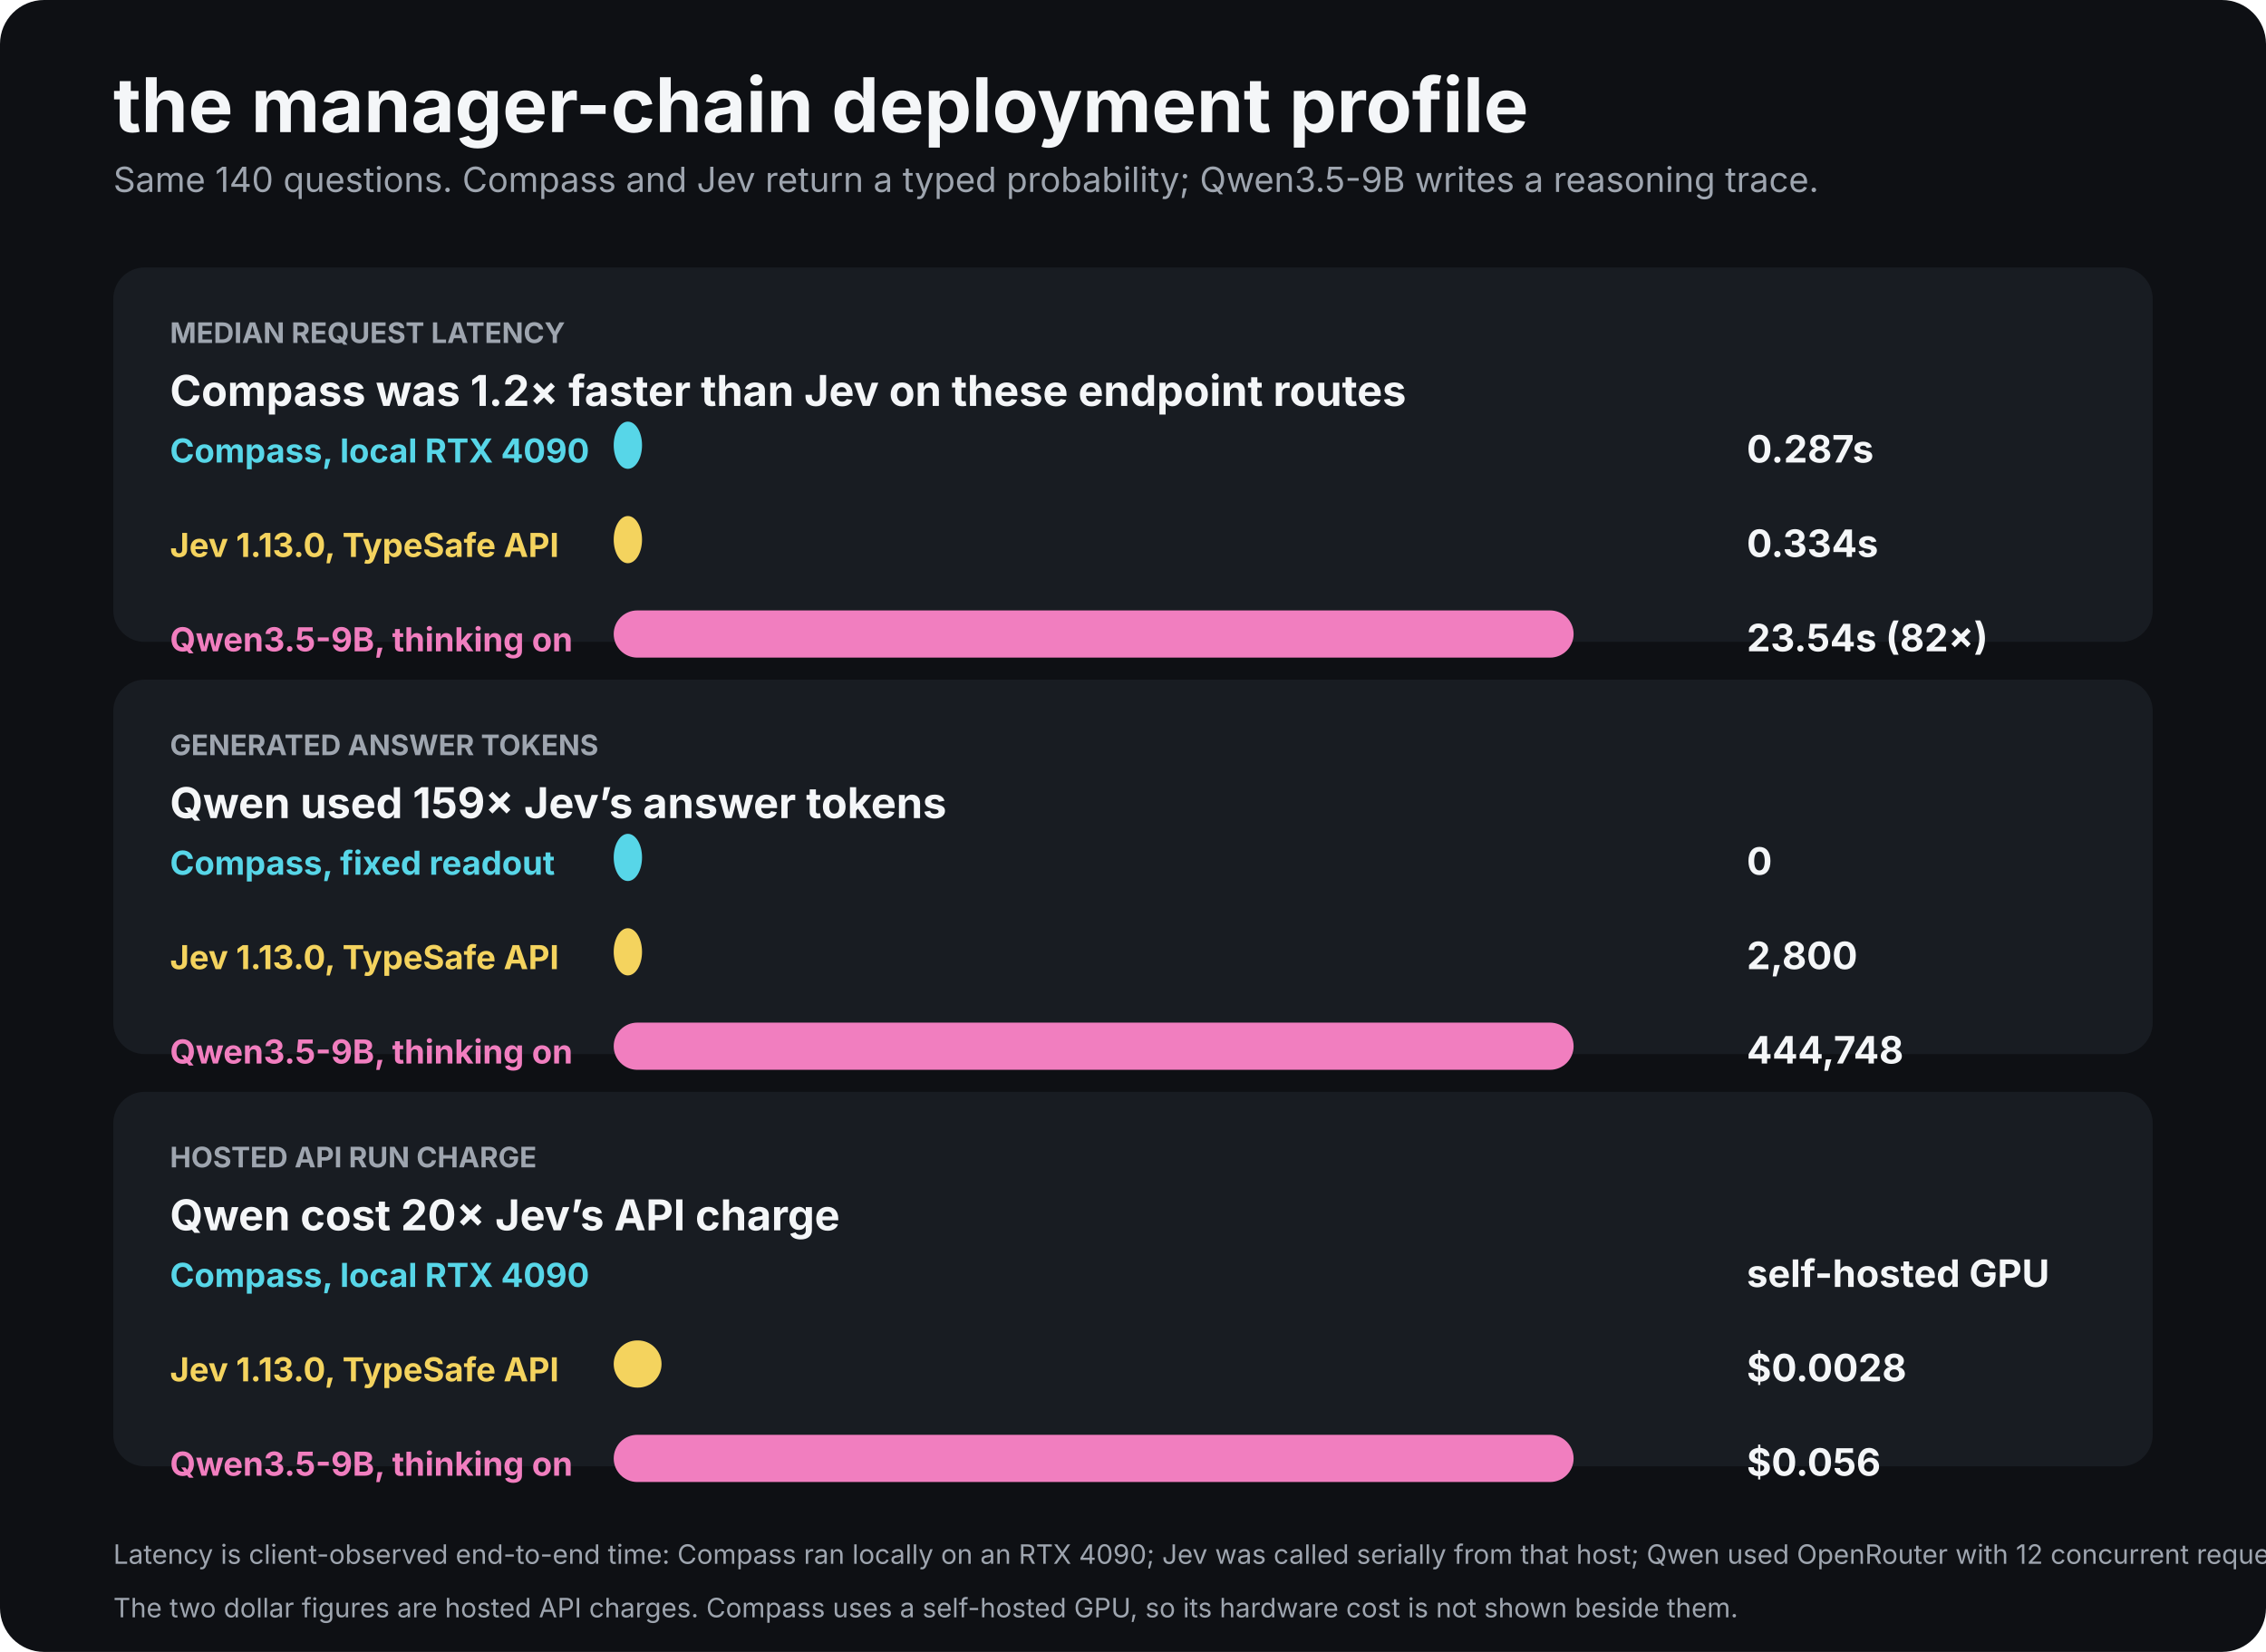
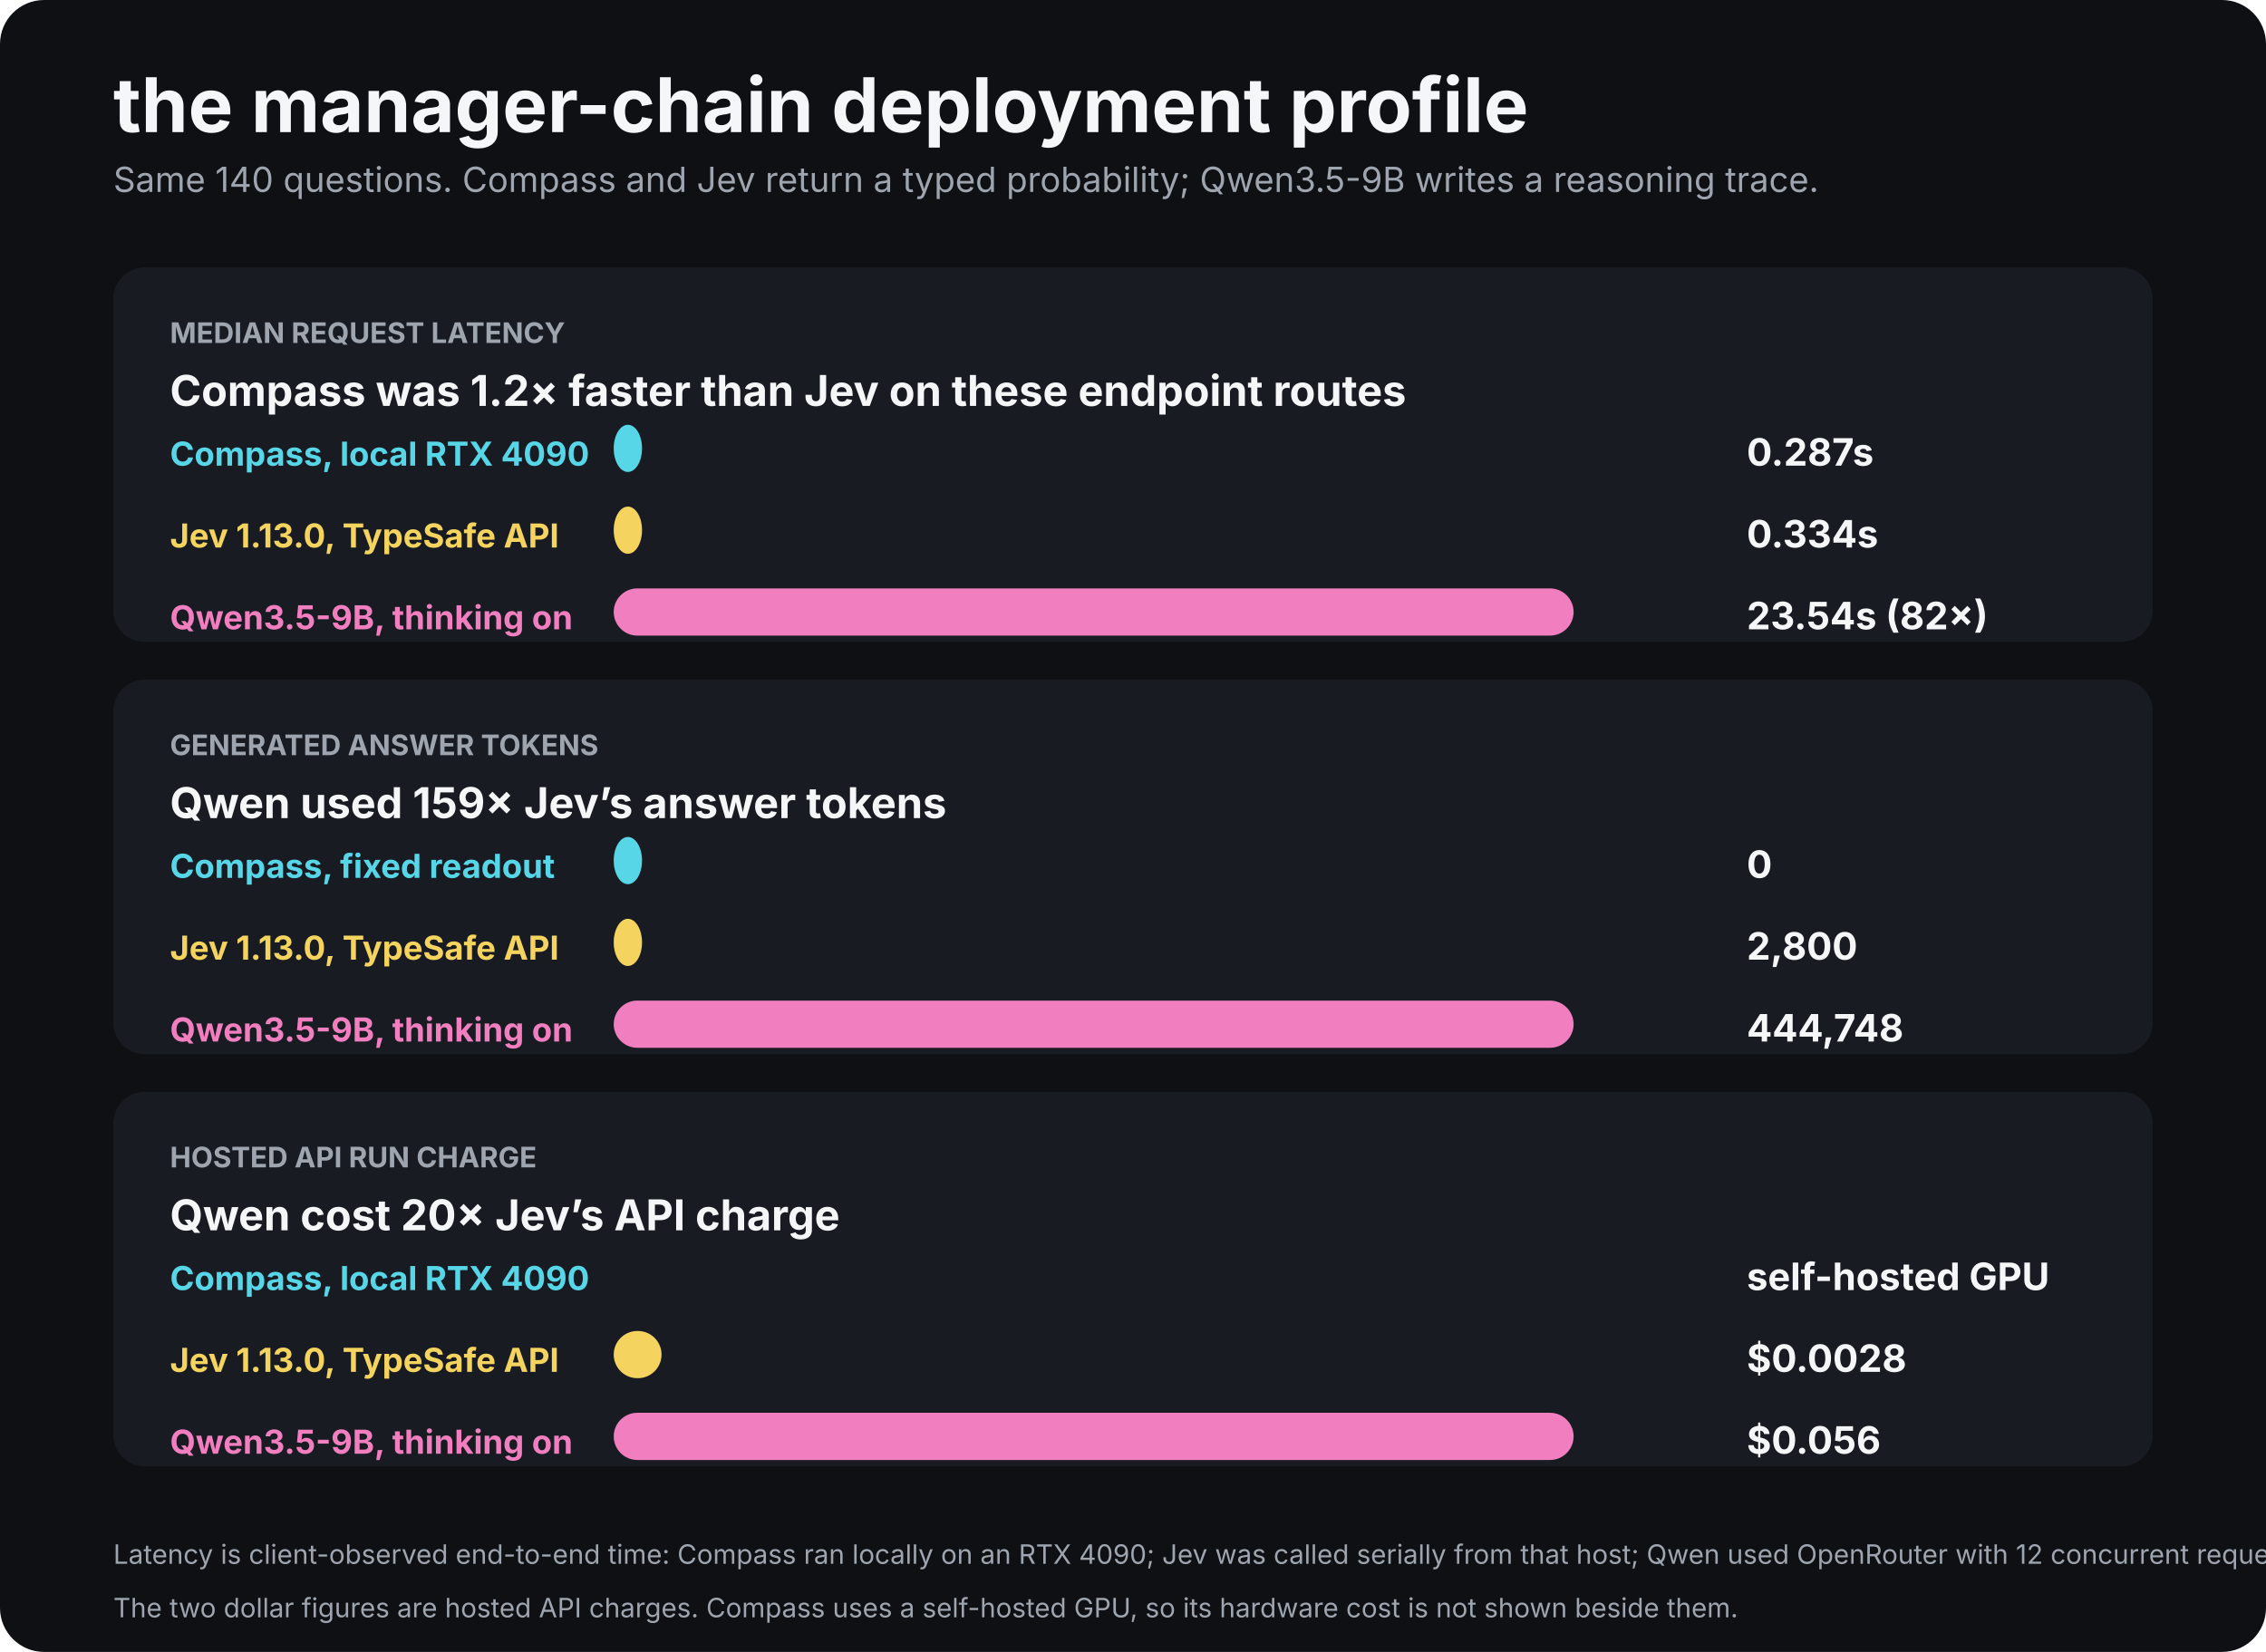
<svg xmlns="http://www.w3.org/2000/svg" width="1440" height="1050" viewBox="0 0 1440 1050" role="img" aria-labelledby="title desc">
  <rect width="1440" height="1050" fill="#0E1014" rx="28" />
  <text x="72.0" y="84.0" fill="#F4F6F8" font-family="ui-sans-serif, system-ui, -apple-system, BlinkMacSystemFont, sans-serif" font-size="48" font-weight="700" text-anchor="start">the manager-chain deployment profile</text>
  <text x="72.0" y="122.0" fill="#9EA5AF" font-family="ui-sans-serif, system-ui, -apple-system, BlinkMacSystemFont, sans-serif" font-size="22" font-weight="400" text-anchor="start">Same 140 questions. Compass and Jev return a typed probability; Qwen3.5-9B writes a reasoning trace.</text>
  <rect x="72" y="170.0" width="1296" height="238" rx="20" fill="#181C22" />
  <text x="108.0" y="218.0" fill="#9EA5AF" font-family="ui-sans-serif, system-ui, -apple-system, BlinkMacSystemFont, sans-serif" font-size="18" font-weight="700" text-anchor="start">MEDIAN REQUEST LATENCY</text>
  <text x="108.0" y="258.0" fill="#F4F6F8" font-family="ui-sans-serif, system-ui, -apple-system, BlinkMacSystemFont, sans-serif" font-size="27" font-weight="700" text-anchor="start">Compass was 1.2× faster than Jev on these endpoint routes</text>
-   <text x="108.0" y="294.0" fill="#57D6E8" font-family="ui-sans-serif, system-ui, -apple-system, BlinkMacSystemFont, sans-serif" font-size="21" font-weight="700" text-anchor="start">Compass, local RTX 4090</text>
-   <rect x="390.0" y="268.0" width="18.0" height="30" rx="15" fill="#57D6E8" />
-   <text x="1110.0" y="294.0" fill="#F4F6F8" font-family="ui-sans-serif, system-ui, -apple-system, BlinkMacSystemFont, sans-serif" font-size="24" font-weight="700" text-anchor="start">0.287s</text>
-   <text x="108.0" y="354.0" fill="#F4D35E" font-family="ui-sans-serif, system-ui, -apple-system, BlinkMacSystemFont, sans-serif" font-size="21" font-weight="700" text-anchor="start">Jev 1.13.0, TypeSafe API</text>
-   <rect x="390.0" y="328.0" width="18.0" height="30" rx="15" fill="#F4D35E" />
-   <text x="1110.0" y="354.0" fill="#F4F6F8" font-family="ui-sans-serif, system-ui, -apple-system, BlinkMacSystemFont, sans-serif" font-size="24" font-weight="700" text-anchor="start">0.334s</text>
-   <text x="108.0" y="414.0" fill="#F17EBF" font-family="ui-sans-serif, system-ui, -apple-system, BlinkMacSystemFont, sans-serif" font-size="21" font-weight="700" text-anchor="start">Qwen3.5-9B, thinking on</text>
-   <rect x="390.0" y="388.0" width="610.0" height="30" rx="15" fill="#F17EBF" />
-   <text x="1110.0" y="414.0" fill="#F4F6F8" font-family="ui-sans-serif, system-ui, -apple-system, BlinkMacSystemFont, sans-serif" font-size="24" font-weight="700" text-anchor="start">23.54s (82×)</text>
+   <text x="108.0" y="296.0" fill="#57D6E8" font-family="ui-sans-serif, system-ui, -apple-system, BlinkMacSystemFont, sans-serif" font-size="21" font-weight="700" text-anchor="start">Compass, local RTX 4090</text>
+   <rect x="390.0" y="270.0" width="18.0" height="30" rx="15" fill="#57D6E8" />
+   <text x="1110.0" y="296.0" fill="#F4F6F8" font-family="ui-sans-serif, system-ui, -apple-system, BlinkMacSystemFont, sans-serif" font-size="24" font-weight="700" text-anchor="start">0.287s</text>
+   <text x="108.0" y="348.0" fill="#F4D35E" font-family="ui-sans-serif, system-ui, -apple-system, BlinkMacSystemFont, sans-serif" font-size="21" font-weight="700" text-anchor="start">Jev 1.13.0, TypeSafe API</text>
+   <rect x="390.0" y="322.0" width="18.0" height="30" rx="15" fill="#F4D35E" />
+   <text x="1110.0" y="348.0" fill="#F4F6F8" font-family="ui-sans-serif, system-ui, -apple-system, BlinkMacSystemFont, sans-serif" font-size="24" font-weight="700" text-anchor="start">0.334s</text>
+   <text x="108.0" y="400.0" fill="#F17EBF" font-family="ui-sans-serif, system-ui, -apple-system, BlinkMacSystemFont, sans-serif" font-size="21" font-weight="700" text-anchor="start">Qwen3.5-9B, thinking on</text>
+   <rect x="390.0" y="374.0" width="610.0" height="30" rx="15" fill="#F17EBF" />
+   <text x="1110.0" y="400.0" fill="#F4F6F8" font-family="ui-sans-serif, system-ui, -apple-system, BlinkMacSystemFont, sans-serif" font-size="24" font-weight="700" text-anchor="start">23.54s (82×)</text>
  <rect x="72" y="432.0" width="1296" height="238" rx="20" fill="#181C22" />
  <text x="108.0" y="480.0" fill="#9EA5AF" font-family="ui-sans-serif, system-ui, -apple-system, BlinkMacSystemFont, sans-serif" font-size="18" font-weight="700" text-anchor="start">GENERATED ANSWER TOKENS</text>
  <text x="108.0" y="520.0" fill="#F4F6F8" font-family="ui-sans-serif, system-ui, -apple-system, BlinkMacSystemFont, sans-serif" font-size="27" font-weight="700" text-anchor="start">Qwen used 159× Jev’s answer tokens</text>
-   <text x="108.0" y="556.0" fill="#57D6E8" font-family="ui-sans-serif, system-ui, -apple-system, BlinkMacSystemFont, sans-serif" font-size="21" font-weight="700" text-anchor="start">Compass, fixed readout</text>
-   <rect x="390.0" y="530.0" width="18.0" height="30" rx="15" fill="#57D6E8" />
-   <text x="1110.0" y="556.0" fill="#F4F6F8" font-family="ui-sans-serif, system-ui, -apple-system, BlinkMacSystemFont, sans-serif" font-size="24" font-weight="700" text-anchor="start">0</text>
-   <text x="108.0" y="616.0" fill="#F4D35E" font-family="ui-sans-serif, system-ui, -apple-system, BlinkMacSystemFont, sans-serif" font-size="21" font-weight="700" text-anchor="start">Jev 1.13.0, TypeSafe API</text>
-   <rect x="390.0" y="590.0" width="18.0" height="30" rx="15" fill="#F4D35E" />
-   <text x="1110.0" y="616.0" fill="#F4F6F8" font-family="ui-sans-serif, system-ui, -apple-system, BlinkMacSystemFont, sans-serif" font-size="24" font-weight="700" text-anchor="start">2,800</text>
-   <text x="108.0" y="676.0" fill="#F17EBF" font-family="ui-sans-serif, system-ui, -apple-system, BlinkMacSystemFont, sans-serif" font-size="21" font-weight="700" text-anchor="start">Qwen3.5-9B, thinking on</text>
-   <rect x="390.0" y="650.0" width="610.0" height="30" rx="15" fill="#F17EBF" />
-   <text x="1110.0" y="676.0" fill="#F4F6F8" font-family="ui-sans-serif, system-ui, -apple-system, BlinkMacSystemFont, sans-serif" font-size="24" font-weight="700" text-anchor="start">444,748</text>
+   <text x="108.0" y="558.0" fill="#57D6E8" font-family="ui-sans-serif, system-ui, -apple-system, BlinkMacSystemFont, sans-serif" font-size="21" font-weight="700" text-anchor="start">Compass, fixed readout</text>
+   <rect x="390.0" y="532.0" width="18.0" height="30" rx="15" fill="#57D6E8" />
+   <text x="1110.0" y="558.0" fill="#F4F6F8" font-family="ui-sans-serif, system-ui, -apple-system, BlinkMacSystemFont, sans-serif" font-size="24" font-weight="700" text-anchor="start">0</text>
+   <text x="108.0" y="610.0" fill="#F4D35E" font-family="ui-sans-serif, system-ui, -apple-system, BlinkMacSystemFont, sans-serif" font-size="21" font-weight="700" text-anchor="start">Jev 1.13.0, TypeSafe API</text>
+   <rect x="390.0" y="584.0" width="18.0" height="30" rx="15" fill="#F4D35E" />
+   <text x="1110.0" y="610.0" fill="#F4F6F8" font-family="ui-sans-serif, system-ui, -apple-system, BlinkMacSystemFont, sans-serif" font-size="24" font-weight="700" text-anchor="start">2,800</text>
+   <text x="108.0" y="662.0" fill="#F17EBF" font-family="ui-sans-serif, system-ui, -apple-system, BlinkMacSystemFont, sans-serif" font-size="21" font-weight="700" text-anchor="start">Qwen3.5-9B, thinking on</text>
+   <rect x="390.0" y="636.0" width="610.0" height="30" rx="15" fill="#F17EBF" />
+   <text x="1110.0" y="662.0" fill="#F4F6F8" font-family="ui-sans-serif, system-ui, -apple-system, BlinkMacSystemFont, sans-serif" font-size="24" font-weight="700" text-anchor="start">444,748</text>
  <rect x="72" y="694.0" width="1296" height="238" rx="20" fill="#181C22" />
  <text x="108.0" y="742.0" fill="#9EA5AF" font-family="ui-sans-serif, system-ui, -apple-system, BlinkMacSystemFont, sans-serif" font-size="18" font-weight="700" text-anchor="start">HOSTED API RUN CHARGE</text>
  <text x="108.0" y="782.0" fill="#F4F6F8" font-family="ui-sans-serif, system-ui, -apple-system, BlinkMacSystemFont, sans-serif" font-size="27" font-weight="700" text-anchor="start">Qwen cost 20× Jev’s API charge</text>
-   <text x="108.0" y="818.0" fill="#57D6E8" font-family="ui-sans-serif, system-ui, -apple-system, BlinkMacSystemFont, sans-serif" font-size="21" font-weight="700" text-anchor="start">Compass, local RTX 4090</text>
-   <text x="1110.0" y="818.0" fill="#F4F6F8" font-family="ui-sans-serif, system-ui, -apple-system, BlinkMacSystemFont, sans-serif" font-size="24" font-weight="700" text-anchor="start">self-hosted GPU</text>
-   <text x="108.0" y="878.0" fill="#F4D35E" font-family="ui-sans-serif, system-ui, -apple-system, BlinkMacSystemFont, sans-serif" font-size="21" font-weight="700" text-anchor="start">Jev 1.13.0, TypeSafe API</text>
-   <rect x="390.0" y="852.0" width="30.4" height="30" rx="15" fill="#F4D35E" />
-   <text x="1110.0" y="878.0" fill="#F4F6F8" font-family="ui-sans-serif, system-ui, -apple-system, BlinkMacSystemFont, sans-serif" font-size="24" font-weight="700" text-anchor="start">$0.0028</text>
-   <text x="108.0" y="938.0" fill="#F17EBF" font-family="ui-sans-serif, system-ui, -apple-system, BlinkMacSystemFont, sans-serif" font-size="21" font-weight="700" text-anchor="start">Qwen3.5-9B, thinking on</text>
-   <rect x="390.0" y="912.0" width="610.0" height="30" rx="15" fill="#F17EBF" />
-   <text x="1110.0" y="938.0" fill="#F4F6F8" font-family="ui-sans-serif, system-ui, -apple-system, BlinkMacSystemFont, sans-serif" font-size="24" font-weight="700" text-anchor="start">$0.056</text>
+   <text x="108.0" y="820.0" fill="#57D6E8" font-family="ui-sans-serif, system-ui, -apple-system, BlinkMacSystemFont, sans-serif" font-size="21" font-weight="700" text-anchor="start">Compass, local RTX 4090</text>
+   <text x="1110.0" y="820.0" fill="#F4F6F8" font-family="ui-sans-serif, system-ui, -apple-system, BlinkMacSystemFont, sans-serif" font-size="24" font-weight="700" text-anchor="start">self-hosted GPU</text>
+   <text x="108.0" y="872.0" fill="#F4D35E" font-family="ui-sans-serif, system-ui, -apple-system, BlinkMacSystemFont, sans-serif" font-size="21" font-weight="700" text-anchor="start">Jev 1.13.0, TypeSafe API</text>
+   <rect x="390.0" y="846.0" width="30.4" height="30" rx="15" fill="#F4D35E" />
+   <text x="1110.0" y="872.0" fill="#F4F6F8" font-family="ui-sans-serif, system-ui, -apple-system, BlinkMacSystemFont, sans-serif" font-size="24" font-weight="700" text-anchor="start">$0.0028</text>
+   <text x="108.0" y="924.0" fill="#F17EBF" font-family="ui-sans-serif, system-ui, -apple-system, BlinkMacSystemFont, sans-serif" font-size="21" font-weight="700" text-anchor="start">Qwen3.5-9B, thinking on</text>
+   <rect x="390.0" y="898.0" width="610.0" height="30" rx="15" fill="#F17EBF" />
+   <text x="1110.0" y="924.0" fill="#F4F6F8" font-family="ui-sans-serif, system-ui, -apple-system, BlinkMacSystemFont, sans-serif" font-size="24" font-weight="700" text-anchor="start">$0.056</text>
  <text x="72.0" y="994.0" fill="#9EA5AF" font-family="ui-sans-serif, system-ui, -apple-system, BlinkMacSystemFont, sans-serif" font-size="17" font-weight="400" text-anchor="start">Latency is client-observed end-to-end time: Compass ran locally on an RTX 4090; Jev was called serially from that host; Qwen used OpenRouter with 12 concurrent requests.</text>
  <text x="72.0" y="1028.0" fill="#9EA5AF" font-family="ui-sans-serif, system-ui, -apple-system, BlinkMacSystemFont, sans-serif" font-size="17" font-weight="400" text-anchor="start">The two dollar figures are hosted API charges. Compass uses a self-hosted GPU, so its hardware cost is not shown beside them.</text>
</svg>
